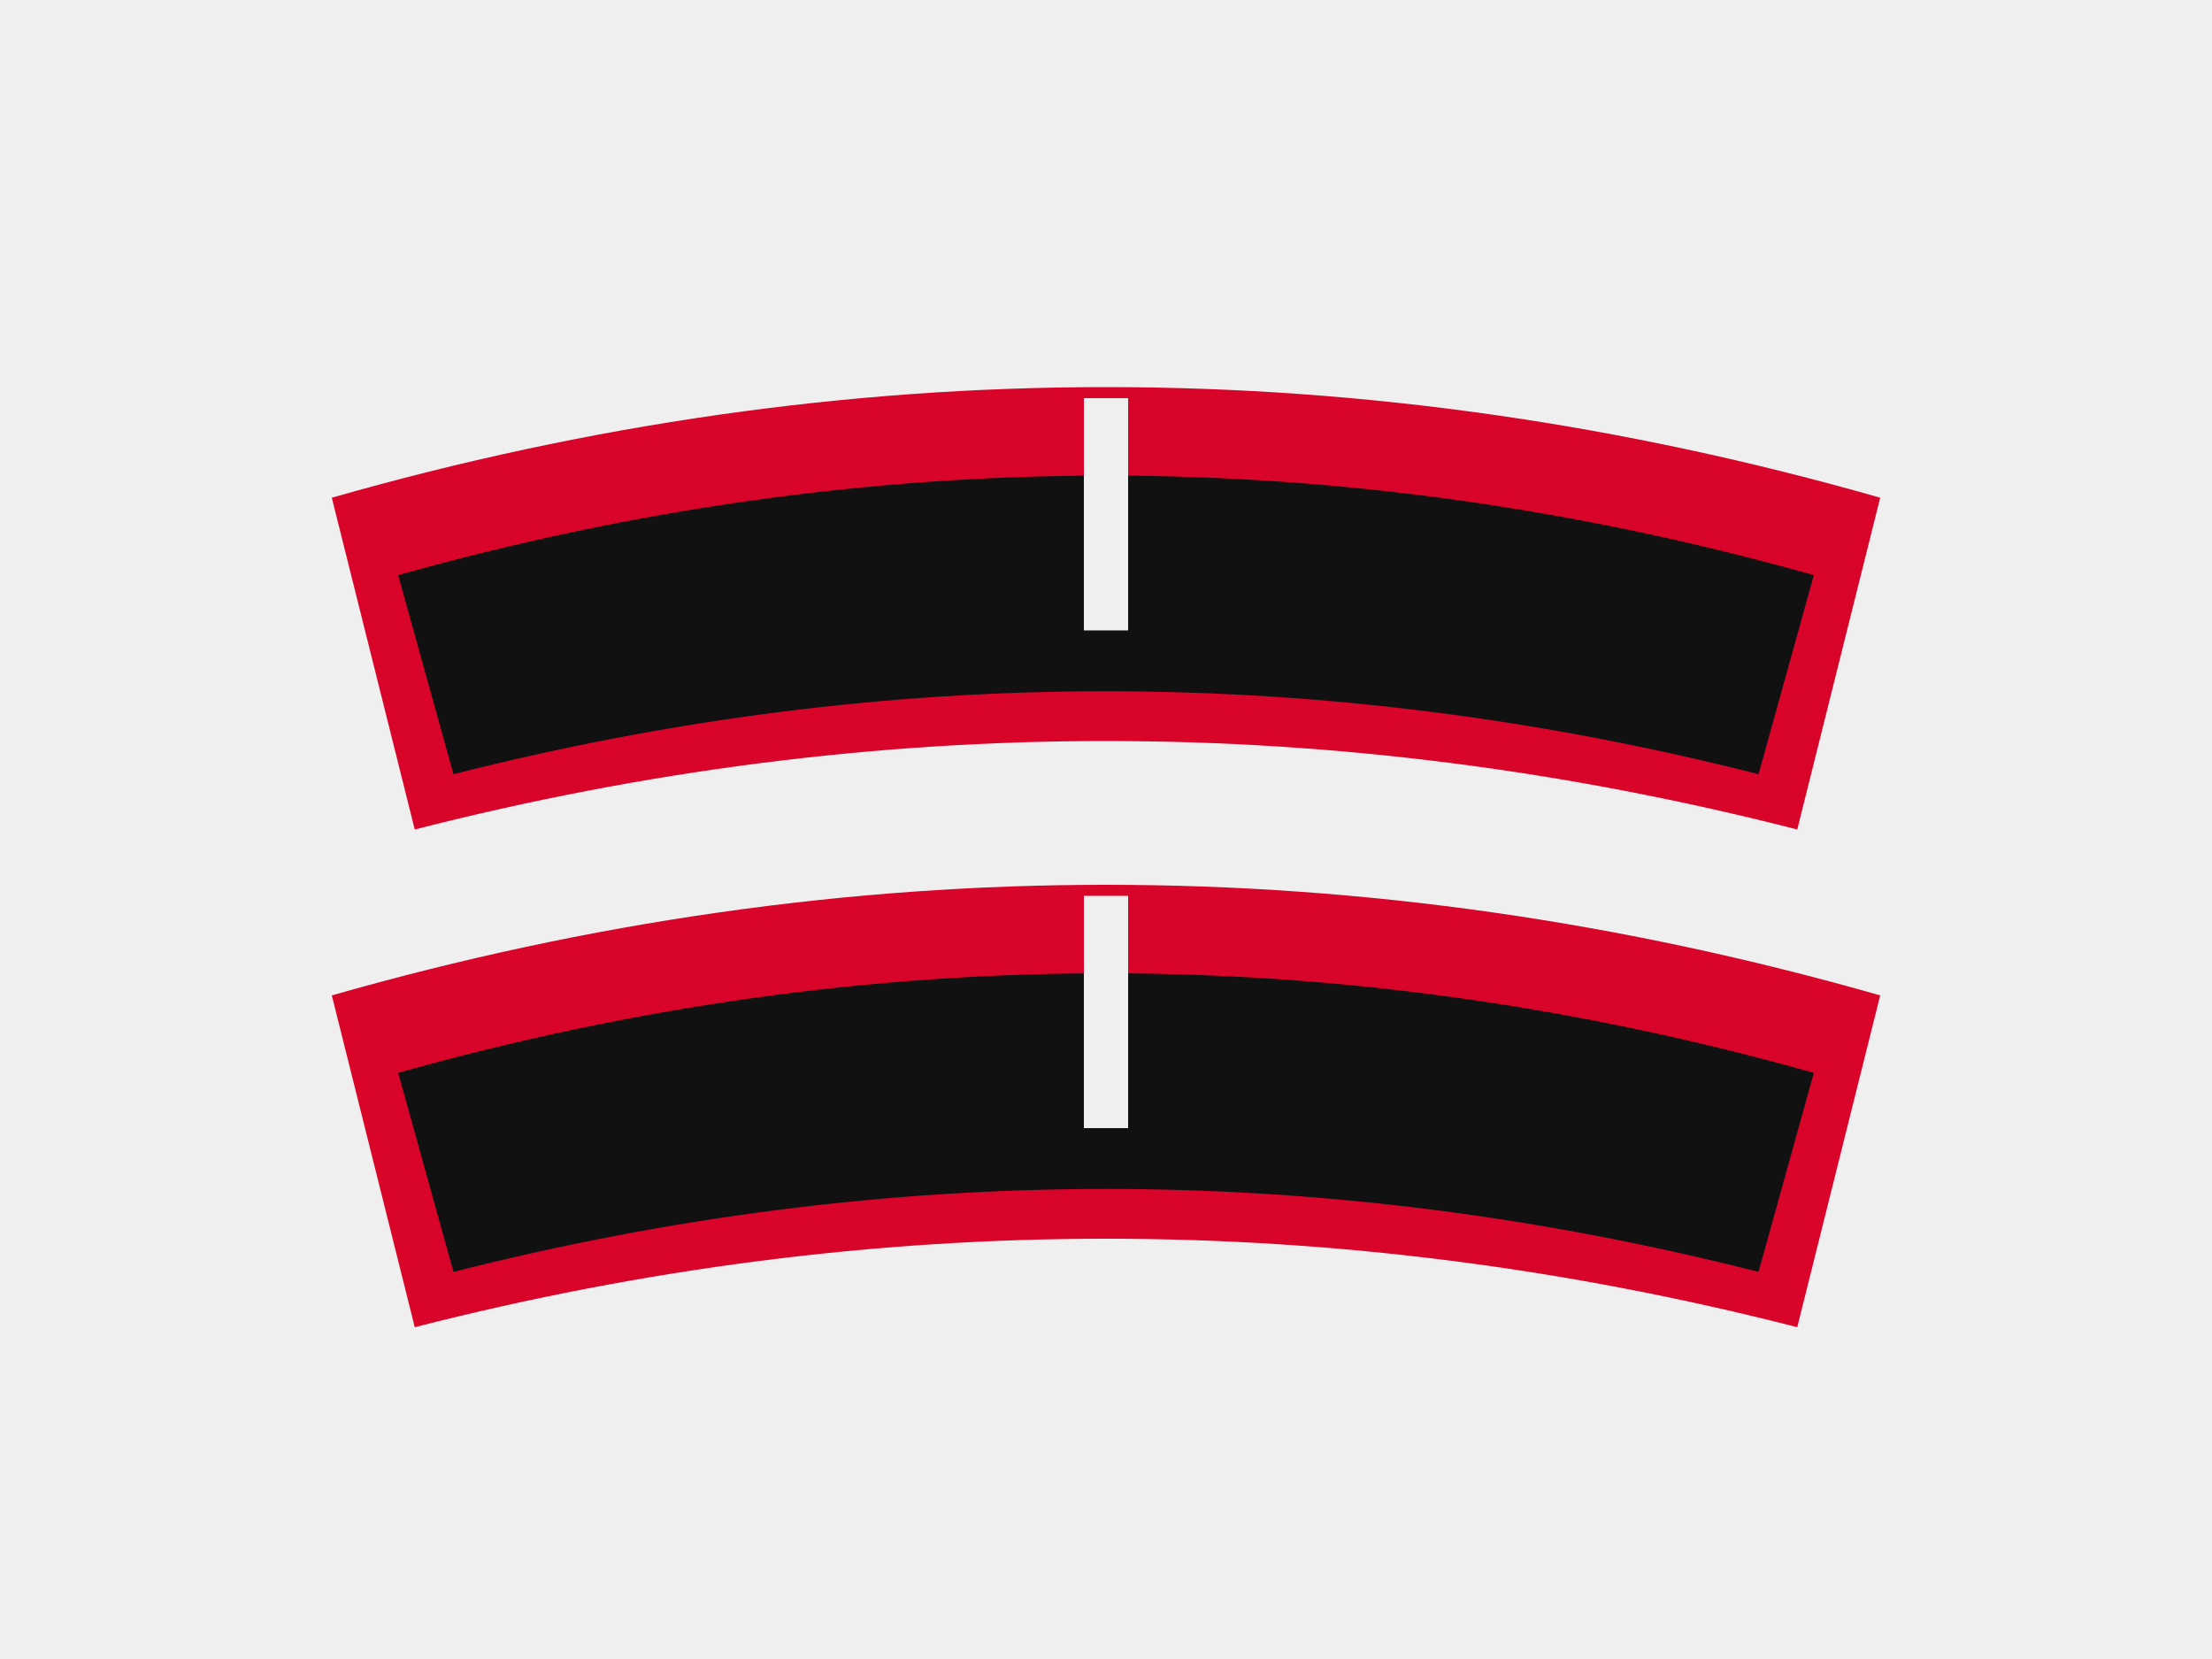
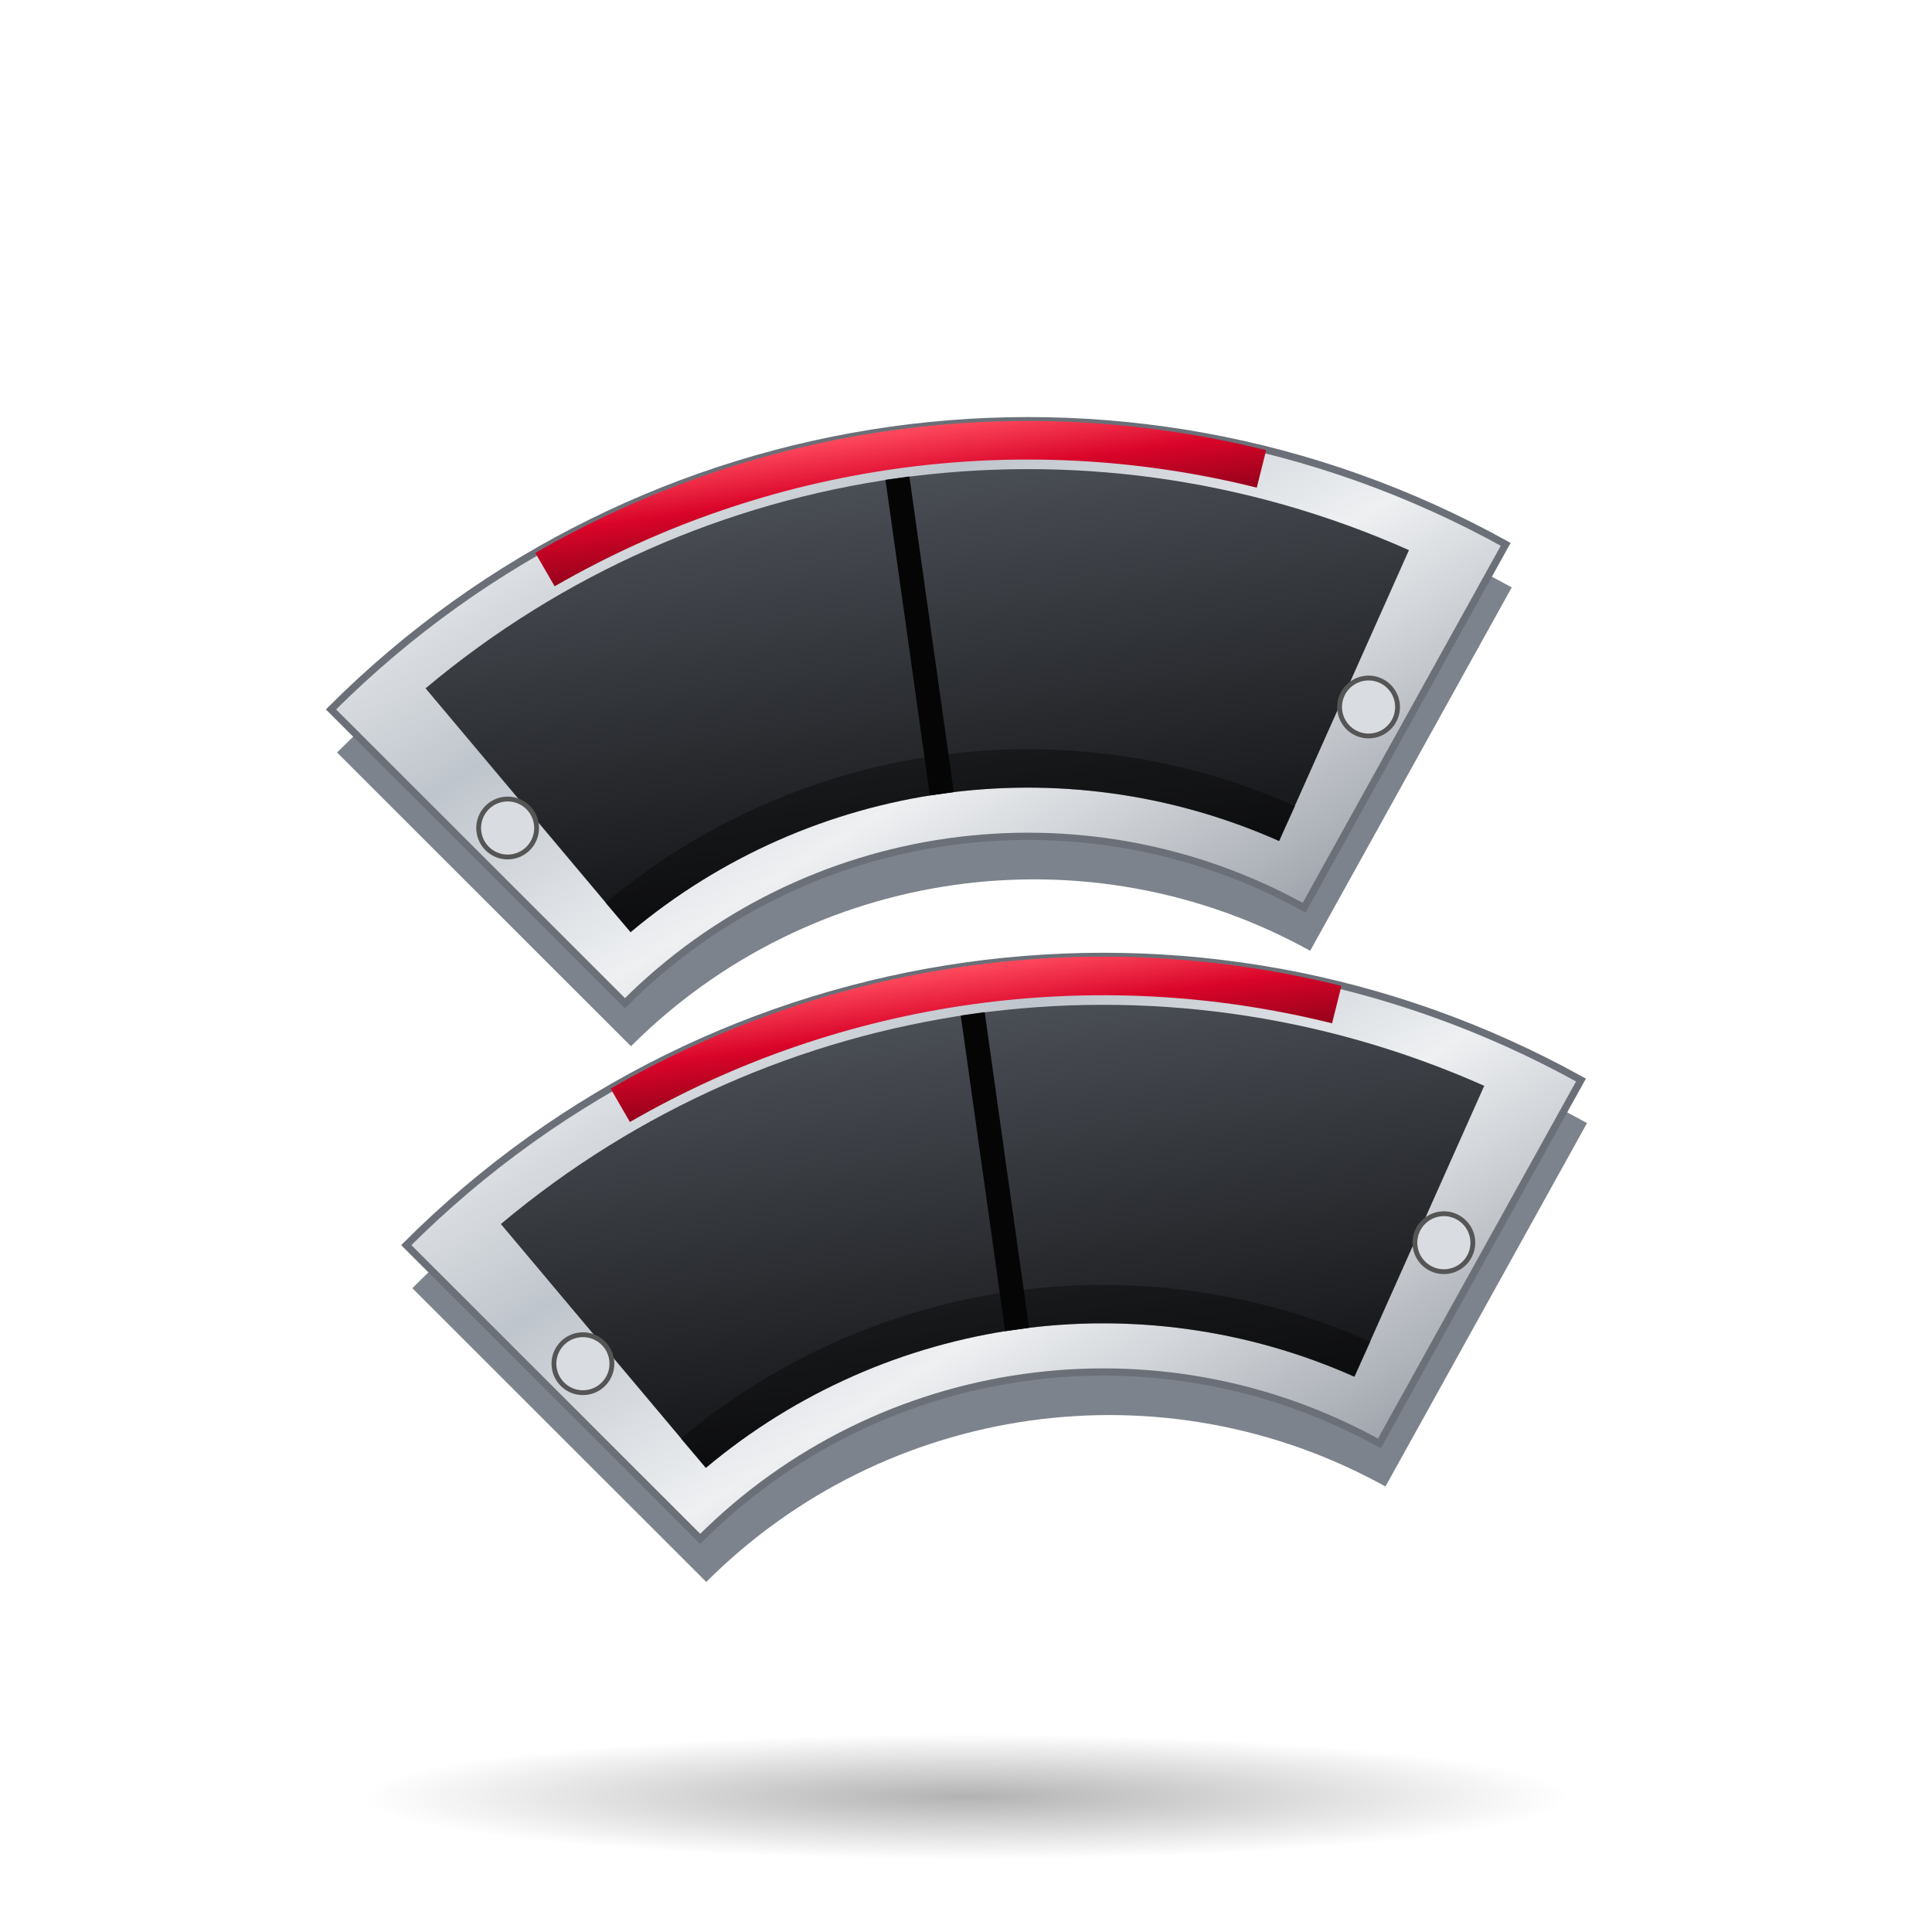
- <svg xmlns="http://www.w3.org/2000/svg" viewBox="0 0 400 300">
-   <rect width="400" height="300" fill="#EFEFEF" />
-   <path d="M60 90 Q200 50 340 90 L325 150 Q200 118 75 150Z" fill="#D90429" />
-   <path d="M72 104 Q200 68 328 104 L318 140 Q200 110 82 140Z" fill="#111111" />
-   <path d="M60 180 Q200 140 340 180 L325 240 Q200 208 75 240Z" fill="#D90429" />
-   <path d="M72 194 Q200 158 328 194 L318 230 Q200 200 82 230Z" fill="#111111" />
-   <rect x="196" y="72" width="8" height="42" fill="#EFEFEF" />
-   <rect x="196" y="162" width="8" height="42" fill="#EFEFEF" />
+ <svg xmlns="http://www.w3.org/2000/svg" viewBox="0 0 400 400">
+   <defs>
+     <linearGradient id="st" x1="0" y1="0" x2="1" y2="1">
+       <stop offset="0" stop-color="#fbfcfd" />
+       <stop offset=".32" stop-color="#bfc5cc" />
+       <stop offset=".58" stop-color="#eef0f2" />
+       <stop offset="1" stop-color="#858b95" />
+     </linearGradient>
+     <linearGradient id="cs" x1="0" x2="1" y1="0" y2="0">
+       <stop offset="0" stop-color="#737982" />
+       <stop offset=".28" stop-color="#d6dadf" />
+       <stop offset=".44" stop-color="#ffffff" />
+       <stop offset=".66" stop-color="#b7bcc4" />
+       <stop offset="1" stop-color="#666c75" />
+     </linearGradient>
+     <linearGradient id="cw" x1="0" x2="1" y1="0" y2="0">
+       <stop offset="0" stop-color="#c4c8ce" />
+       <stop offset=".4" stop-color="#ffffff" />
+       <stop offset=".7" stop-color="#eceef0" />
+       <stop offset="1" stop-color="#aeb3ba" />
+     </linearGradient>
+     <linearGradient id="cr" x1="0" x2="1" y1="0" y2="0">
+       <stop offset="0" stop-color="#7c0116" />
+       <stop offset=".26" stop-color="#e3122d" />
+       <stop offset=".42" stop-color="#ff7482" />
+       <stop offset=".62" stop-color="#d90429" />
+       <stop offset="1" stop-color="#6e0113" />
+     </linearGradient>
+     <linearGradient id="cd" x1="0" x2="1" y1="0" y2="0">
+       <stop offset="0" stop-color="#090a0b" />
+       <stop offset=".28" stop-color="#3d4147" />
+       <stop offset=".42" stop-color="#6a7078" />
+       <stop offset=".64" stop-color="#232528" />
+       <stop offset="1" stop-color="#060607" />
+     </linearGradient>
+     <linearGradient id="rd" x1="0" y1="0" x2="0" y2="1">
+       <stop offset="0" stop-color="#ff4a5e" />
+       <stop offset=".5" stop-color="#d90429" />
+       <stop offset="1" stop-color="#96021b" />
+     </linearGradient>
+     <linearGradient id="dk" x1="0" y1="0" x2="0" y2="1">
+       <stop offset="0" stop-color="#4a4e55" />
+       <stop offset="1" stop-color="#131416" />
+     </linearGradient>
+     <linearGradient id="gl" x1="0" y1="0" x2="1" y2="1">
+       <stop offset="0" stop-color="#ffffff" />
+       <stop offset=".5" stop-color="#d8e6f0" />
+       <stop offset="1" stop-color="#a9bccb" />
+     </linearGradient>
+     <radialGradient id="rub">
+       <stop offset=".55" stop-color="#34373c" />
+       <stop offset=".85" stop-color="#1b1c1f" />
+       <stop offset="1" stop-color="#050506" />
+     </radialGradient>
+     <radialGradient id="hub">
+       <stop offset="0" stop-color="#7b8089" />
+       <stop offset="1" stop-color="#2a2c30" />
+     </radialGradient>
+     <radialGradient id="sh">
+       <stop offset="0" stop-color="#000" stop-opacity=".3" />
+       <stop offset="1" stop-color="#000" stop-opacity="0" />
+     </radialGradient>
+   </defs>
+   <ellipse cx="200" cy="372" rx="125" ry="13" fill="url(#sh)" />
+   <g transform="rotate(-8 200 200)">
+     <path d="M77.2 138.1 A204 204 0 0 1 322.8 138.1 L271.0 206.8 A118 118 0 0 0 129.0 206.8Z" fill="#7d838c" />
+     <path d="M77.2 129.1 A204 204 0 0 1 322.8 129.1 L271.0 197.8 A118 118 0 0 0 129.0 197.8Z" fill="url(#st)" stroke="#6b7078" stroke-width="1.5" />
+     <path d="M97.2 127.5 A194 194 0 0 1 302.8 127.5 L267.8 183.4 A128 128 0 0 0 132.2 183.4Z" fill="url(#dk)" />
+     <path d="M127.9 176.7 A136 136 0 0 1 272.1 176.7 L267.8 183.4 A128 128 0 0 0 132.2 183.4Z" fill="#000" fill-opacity=".35" />
+     <path d="M200 98 V164" stroke="#050506" stroke-width="5" />
+     <path d="M123.6 102.9 A204 204 0 0 1 276.4 102.9 L273.4 110.3 A196 196 0 0 0 126.6 110.3Z" fill="url(#rd)" />
+     <circle cx="110.0" cy="158.5" r="6" fill="#d9dde2" stroke="#555" />
+     <circle cx="290.0" cy="158.5" r="6" fill="#d9dde2" stroke="#555" />
+     <path d="M77.2 250.1 A204 204 0 0 1 322.8 250.1 L271.0 318.8 A118 118 0 0 0 129.0 318.8Z" fill="#7d838c" />
+     <path d="M77.2 241.1 A204 204 0 0 1 322.8 241.1 L271.0 309.8 A118 118 0 0 0 129.0 309.8Z" fill="url(#st)" stroke="#6b7078" stroke-width="1.5" />
+     <path d="M97.2 239.5 A194 194 0 0 1 302.8 239.5 L267.8 295.4 A128 128 0 0 0 132.2 295.4Z" fill="url(#dk)" />
+     <path d="M127.9 288.7 A136 136 0 0 1 272.1 288.7 L267.8 295.4 A128 128 0 0 0 132.2 295.4Z" fill="#000" fill-opacity=".35" />
+     <path d="M200 210 V276" stroke="#050506" stroke-width="5" />
+     <path d="M123.6 214.9 A204 204 0 0 1 276.4 214.9 L273.4 222.3 A196 196 0 0 0 126.6 222.3Z" fill="url(#rd)" />
+     <circle cx="110.0" cy="270.5" r="6" fill="#d9dde2" stroke="#555" />
+     <circle cx="290.0" cy="270.5" r="6" fill="#d9dde2" stroke="#555" />
+   </g>
</svg>
